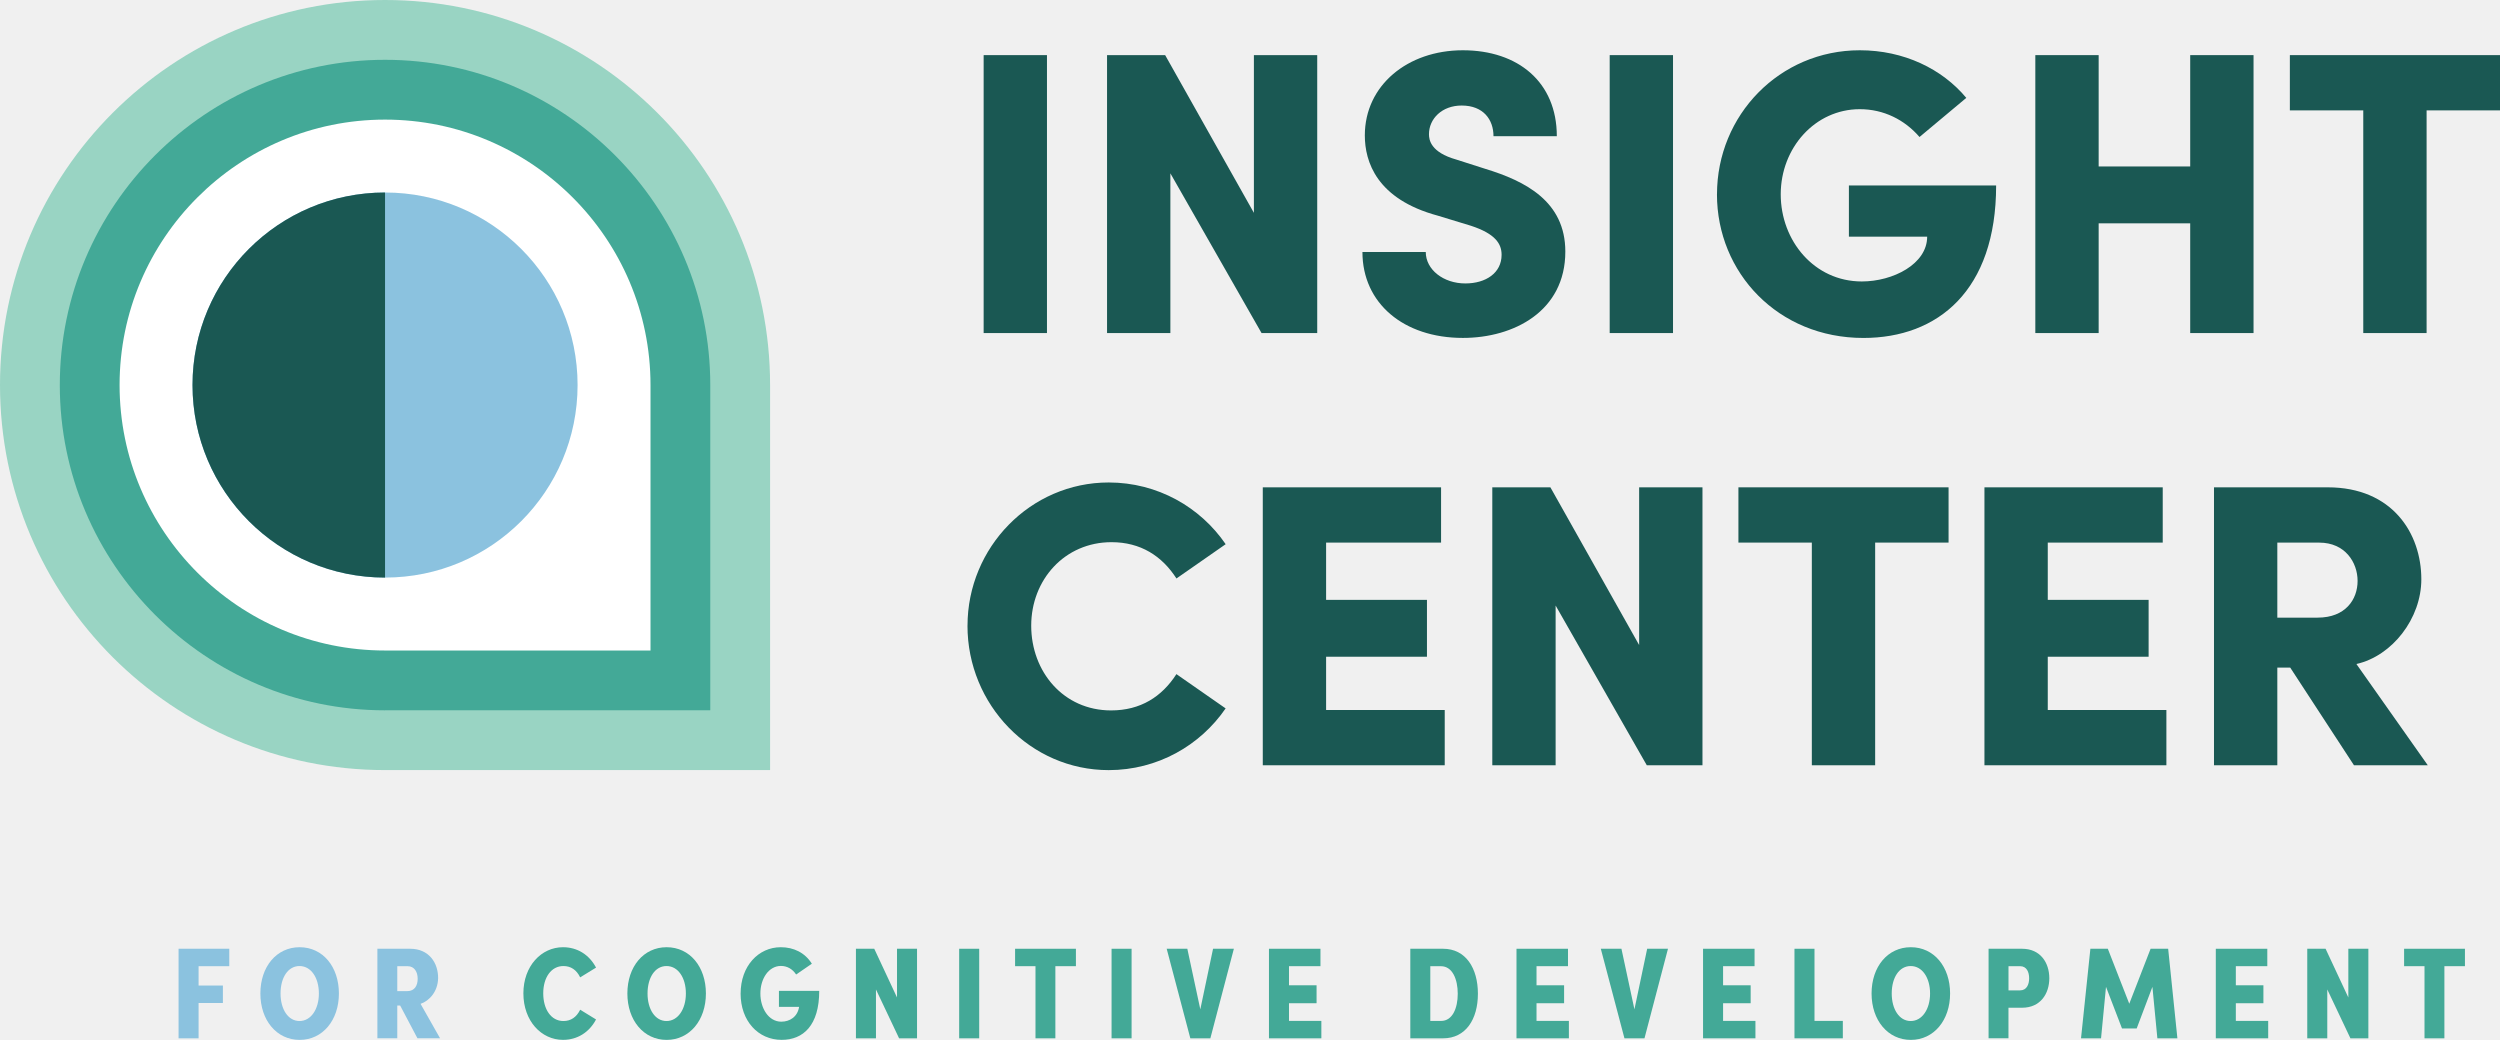
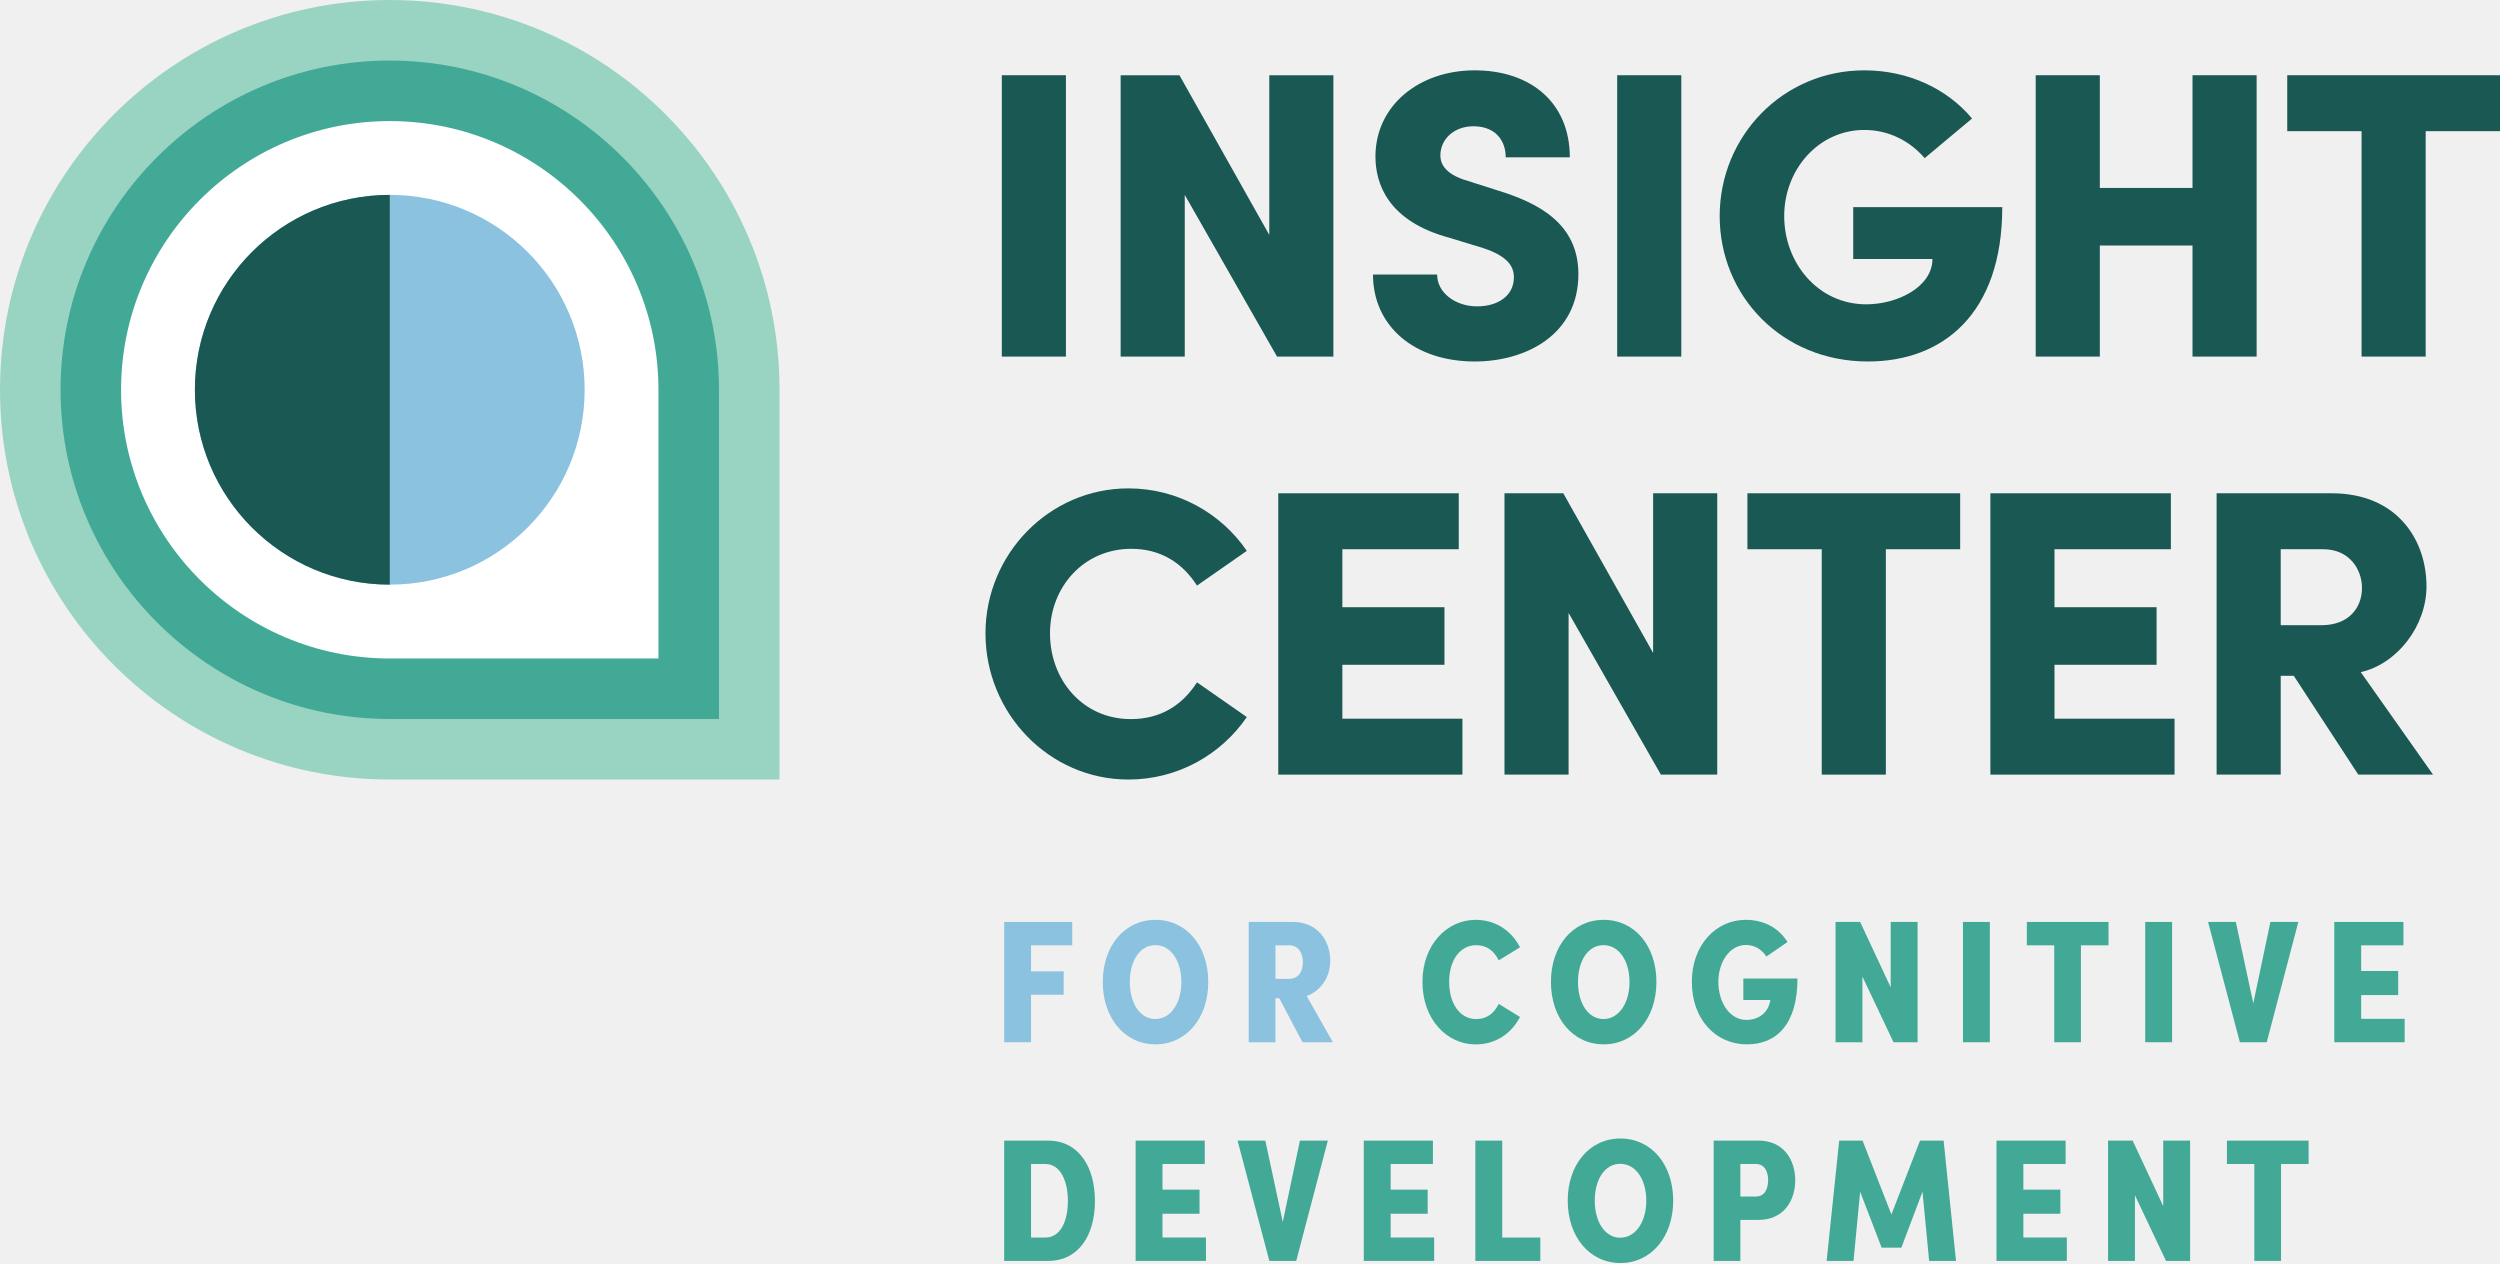
- <svg xmlns="http://www.w3.org/2000/svg" id="Layer_2" data-name="Layer 2" viewBox="0 0 731.54 304.29">
+ <svg xmlns="http://www.w3.org/2000/svg" id="Layer_2" data-name="Layer 2" viewBox="0 0 734.67 371.16">
  <defs>
    <style>
      .cls-1 {
        fill: #43a997;
      }

      .cls-2 {
        fill: #fff;
      }

      .cls-3 {
        fill: #1a5853;
      }

      .cls-4 {
        fill: #8bc2df;
      }

      .cls-5 {
        fill: #99d4c3;
      }
    </style>
  </defs>
  <g id="Layer_1-2" data-name="Layer 1">
    <g>
      <g>
-         <path class="cls-4" d="M52.26,277.62h14.83v5.1h-8.98v5.67h7.11v5.1h-7.11v10.35h-5.86v-26.21Z" />
-         <path class="cls-4" d="M76.19,290.71c0-7.84,4.72-13.54,11.49-13.54s11.49,5.71,11.49,13.54-4.76,13.58-11.49,13.58-11.49-5.74-11.49-13.58ZM93.31,290.71c0-4.6-2.28-8.03-5.67-8.03s-5.55,3.42-5.55,8.03,2.21,8.06,5.55,8.06,5.67-3.46,5.67-8.06Z" />
-         <path class="cls-4" d="M110.43,277.62h9.59c5.48,0,8.22,4.11,8.18,8.63-.08,3.88-2.55,6.62-5.14,7.49l5.71,10.08h-6.62l-5.06-9.59h-.84v9.59h-5.82v-26.21ZM119.18,290.02c2.17,0,3.04-1.67,3.04-3.61s-.91-3.69-2.97-3.69h-3v7.3h2.93Z" />
-         <path class="cls-1" d="M153.15,290.67c0-7.99,5.25-13.5,11.6-13.5,4.11,0,7.65,2.13,9.66,5.97l-4.64,2.85c-1.06-2.17-2.7-3.31-4.91-3.31-3.57,0-5.9,3.35-5.9,7.99s2.28,8.1,5.9,8.1c2.21,0,3.84-1.14,4.91-3.31l4.64,2.85c-2.02,3.84-5.55,5.97-9.66,5.97-6.35,0-11.6-5.52-11.6-13.62Z" />
-         <path class="cls-1" d="M183.58,290.71c0-7.84,4.72-13.54,11.49-13.54s11.49,5.71,11.49,13.54-4.76,13.58-11.49,13.58-11.49-5.74-11.49-13.58ZM200.7,290.71c0-4.6-2.28-8.03-5.67-8.03s-5.55,3.42-5.55,8.03,2.21,8.06,5.55,8.06,5.67-3.46,5.67-8.06Z" />
-         <path class="cls-1" d="M216.72,290.71c0-8.03,5.21-13.54,11.75-13.54,3.77,0,7.08,1.6,9.09,4.83l-4.6,3.16c-1.07-1.64-2.66-2.51-4.45-2.51-3.58,0-6.01,3.73-6.01,8.06s2.4,8.25,6.12,8.25c2.47,0,4.76-1.41,5.21-4.34h-5.9v-4.68h11.79c0,10.12-4.68,14.34-10.99,14.34-6.88,0-12.02-5.52-12.02-13.58Z" />
-         <path class="cls-1" d="M250.46,277.62h5.36l6.66,14.26v-14.26h5.86v26.21h-5.25l-6.77-14.3v14.3h-5.86v-26.21Z" />
-         <path class="cls-1" d="M280.67,277.62h5.86v26.21h-5.86v-26.21Z" />
-         <path class="cls-1" d="M303,282.72h-5.97v-5.1h17.8v5.1h-6.01v21.11h-5.82v-21.11Z" />
-         <path class="cls-1" d="M325.26,277.62h5.86v26.21h-5.86v-26.21Z" />
-         <path class="cls-1" d="M341.38,277.62h6.05l3.8,17.73,3.73-17.73h6.09l-6.88,26.21h-5.86l-6.92-26.21Z" />
-         <path class="cls-1" d="M371.33,277.62h15.06v5.1h-9.21v5.59h8.07v5.25h-8.07v5.17h9.47v5.1h-15.33v-26.21Z" />
-         <path class="cls-1" d="M412.68,277.62h9.59c6.62,0,10.19,5.67,10.19,13.16s-3.57,13.05-10.19,13.05h-9.59v-26.21ZM421.69,298.74c3.31,0,4.87-3.69,4.87-7.95s-1.56-8.06-4.91-8.06h-3.12v16.02h3.16Z" />
-         <path class="cls-1" d="M443.76,277.62h15.06v5.1h-9.21v5.59h8.07v5.25h-8.07v5.17h9.47v5.1h-15.33v-26.21Z" />
-         <path class="cls-1" d="M468.41,277.62h6.05l3.8,17.73,3.73-17.73h6.09l-6.88,26.21h-5.86l-6.92-26.21Z" />
-         <path class="cls-1" d="M498.35,277.62h15.06v5.1h-9.21v5.59h8.07v5.25h-8.07v5.17h9.47v5.1h-15.33v-26.21Z" />
-         <path class="cls-1" d="M525.09,277.62h5.86v21.11h8.29v5.1h-14.15v-26.21Z" />
-         <path class="cls-1" d="M547.65,290.71c0-7.84,4.72-13.54,11.49-13.54s11.49,5.71,11.49,13.54-4.76,13.58-11.49,13.58-11.49-5.74-11.49-13.58ZM564.77,290.71c0-4.6-2.28-8.03-5.67-8.03s-5.55,3.42-5.55,8.03,2.21,8.06,5.55,8.06,5.67-3.46,5.67-8.06Z" />
-         <path class="cls-1" d="M581.89,277.62h9.78c5.44,0,7.99,4.15,7.99,8.63s-2.55,8.63-7.99,8.63h-3.96v8.94h-5.82v-26.21ZM591.1,289.8c1.98,0,2.66-1.79,2.66-3.54s-.68-3.54-2.66-3.54h-3.38v7.08h3.38Z" />
-         <path class="cls-1" d="M611.68,277.62h5.1l6.28,16.09,6.24-16.09h5.14l2.7,26.21h-5.86l-1.45-15.06-4.6,12.17h-4.3l-4.68-12.17-1.45,15.06h-5.86l2.74-26.21Z" />
-         <path class="cls-1" d="M648.39,277.62h15.06v5.1h-9.21v5.59h8.07v5.25h-8.07v5.17h9.47v5.1h-15.33v-26.21Z" />
-         <path class="cls-1" d="M675.14,277.62h5.36l6.66,14.26v-14.26h5.86v26.21h-5.25l-6.77-14.3v14.3h-5.86v-26.21Z" />
-         <path class="cls-1" d="M709.45,282.72h-5.97v-5.1h17.8v5.1h-6.01v21.11h-5.82v-21.11Z" />
+         <path class="cls-4" d="M295.09,270.93h20.01v6.87h-12.11v7.65h9.6v6.87h-9.6v13.96h-7.9v-35.35Z" />
+         <path class="cls-4" d="M324.07,288.58c0-10.57,6.36-18.27,15.5-18.27s15.5,7.7,15.5,18.27-6.41,18.32-15.5,18.32-15.5-7.75-15.5-18.32ZM347.16,288.58c0-6.21-3.08-10.83-7.65-10.83s-7.49,4.62-7.49,10.83,2.98,10.88,7.49,10.88,7.65-4.67,7.65-10.88Z" />
+         <path class="cls-4" d="M366.96,270.93h12.93c7.39,0,11.08,5.54,11.03,11.65-.1,5.23-3.44,8.93-6.93,10.11l7.7,13.6h-8.93l-6.82-12.93h-1.13v12.93h-7.85v-35.35ZM378.76,287.65c2.93,0,4.11-2.26,4.11-4.87s-1.23-4.98-4-4.98h-4.05v9.85h3.95Z" />
+         <path class="cls-1" d="M418.01,288.53c0-10.78,7.08-18.22,15.65-18.22,5.54,0,10.31,2.87,13.03,8.06l-6.26,3.85c-1.44-2.93-3.64-4.46-6.62-4.46-4.82,0-7.95,4.51-7.95,10.78s3.08,10.93,7.95,10.93c2.98,0,5.18-1.54,6.62-4.46l6.26,3.85c-2.72,5.18-7.49,8.06-13.03,8.06-8.57,0-15.65-7.44-15.65-18.37Z" />
+         <path class="cls-1" d="M455.77,288.58c0-10.57,6.36-18.27,15.5-18.27s15.5,7.7,15.5,18.27-6.41,18.32-15.5,18.32-15.5-7.75-15.5-18.32ZM478.86,288.58c0-6.21-3.08-10.83-7.65-10.83s-7.49,4.62-7.49,10.83,2.98,10.88,7.49,10.88,7.65-4.67,7.65-10.88Z" />
+         <path class="cls-1" d="M497.17,288.58c0-10.83,7.03-18.27,15.86-18.27,5.08,0,9.54,2.16,12.26,6.52l-6.21,4.26c-1.44-2.21-3.59-3.39-6-3.39-4.82,0-8.11,5.03-8.11,10.88s3.23,11.14,8.26,11.14c3.34,0,6.41-1.9,7.03-5.85h-7.95v-6.31h15.91c0,13.65-6.31,19.34-14.83,19.34-9.29,0-16.21-7.44-16.21-18.32Z" />
+         <path class="cls-1" d="M539.4,270.93h7.24l8.98,19.24v-19.24h7.9v35.35h-7.08l-9.13-19.29v19.29h-7.9v-35.35Z" />
+         <path class="cls-1" d="M576.85,270.93h7.9v35.35h-7.9v-35.35Z" />
+         <path class="cls-1" d="M603.68,277.8h-8.06v-6.87h24.01v6.87h-8.11v28.48h-7.85v-28.48Z" />
+         <path class="cls-1" d="M630.41,270.93h7.9v35.35h-7.9v-35.35Z" />
+         <path class="cls-1" d="M648.88,270.93h8.16l5.13,23.91,5.03-23.91h8.21l-9.29,35.35h-7.9l-9.34-35.35Z" />
+         <path class="cls-1" d="M685.97,270.93h20.32v6.87h-12.42v7.54h10.88v7.08h-10.88v6.98h12.78v6.88h-20.68v-35.35Z" />
+         <path class="cls-1" d="M295.09,335.19h12.93c8.93,0,13.75,7.65,13.75,17.75s-4.82,17.6-13.75,17.6h-12.93v-35.35ZM307.25,363.67c4.46,0,6.57-4.98,6.57-10.72s-2.1-10.88-6.62-10.88h-4.21v21.6h4.26Z" />
+         <path class="cls-1" d="M333.72,335.19h20.32v6.87h-12.42v7.54h10.88v7.08h-10.88v6.98h12.78v6.88h-20.68v-35.35Z" />
+         <path class="cls-1" d="M363.68,335.19h8.16l5.13,23.91,5.03-23.91h8.21l-9.29,35.35h-7.9l-9.34-35.35Z" />
+         <path class="cls-1" d="M400.77,335.19h20.32v6.87h-12.42v7.54h10.88v7.08h-10.88v6.98h12.78v6.88h-20.68v-35.35Z" />
+         <path class="cls-1" d="M433.56,335.19h7.9v28.48h11.19v6.88h-19.09v-35.35Z" />
+         <path class="cls-1" d="M460.7,352.84c0-10.57,6.36-18.27,15.5-18.27s15.5,7.7,15.5,18.27-6.41,18.32-15.5,18.32-15.5-7.75-15.5-18.32ZM483.79,352.84c0-6.21-3.08-10.83-7.65-10.83s-7.49,4.62-7.49,10.83,2.98,10.88,7.49,10.88,7.65-4.67,7.65-10.88Z" />
+         <path class="cls-1" d="M503.59,335.19h13.19c7.34,0,10.78,5.59,10.78,11.65s-3.44,11.65-10.78,11.65h-5.34v12.06h-7.85v-35.35ZM516.01,351.61c2.67,0,3.59-2.41,3.59-4.77s-.92-4.77-3.59-4.77h-4.57v9.55h4.57Z" />
+         <path class="cls-1" d="M540.48,335.19h6.87l8.47,21.7,8.42-21.7h6.93l3.64,35.35h-7.9l-1.95-20.32-6.21,16.42h-5.8l-6.31-16.42-1.95,20.32h-7.9l3.69-35.35Z" />
+         <path class="cls-1" d="M586.7,335.19h20.32v6.87h-12.42v7.54h10.88v7.08h-10.88v6.98h12.78v6.88h-20.68v-35.35Z" />
+         <path class="cls-1" d="M619.48,335.19h7.24l8.98,19.24v-19.24h7.9v35.35h-7.08l-9.13-19.29v19.29h-7.9v-35.35Z" />
+         <path class="cls-1" d="M662.48,342.06h-8.06v-6.87h24.01v6.87h-8.11v28.48h-7.85v-28.48Z" />
      </g>
      <g>
-         <path class="cls-5" d="M112.67,0C50.45,0,0,50.45,0,112.67s50.45,112.67,112.67,112.67h112.67v-112.67C225.35,50.45,174.9,0,112.67,0Z" />
-         <path class="cls-1" d="M112.67,207.85c-52.48,0-95.17-42.7-95.17-95.17S60.19,17.5,112.67,17.5s95.17,42.7,95.17,95.17v95.17h-95.17Z" />
-         <path class="cls-2" d="M112.67,190.35c-42.83,0-77.68-34.85-77.68-77.68S69.84,35,112.67,35s77.68,34.85,77.68,77.68v77.68h-77.68Z" />
-         <circle class="cls-4" cx="112.67" cy="112.67" r="56.34" />
-         <path class="cls-3" d="M112.67,169.01c-31.11,0-56.34-25.22-56.34-56.34s25.22-56.34,56.34-56.34v112.67Z" />
+         <path class="cls-5" d="M114.54,0C51.28,0,0,51.28,0,114.54s51.28,114.54,114.54,114.54h114.54v-114.54C229.08,51.28,177.8,0,114.54,0Z" />
+         <path class="cls-1" d="M114.54,211.29c-53.35,0-96.75-43.4-96.75-96.75S61.19,17.79,114.54,17.79s96.75,43.4,96.75,96.75v96.75h-96.75Z" />
+         <path class="cls-2" d="M114.54,193.51c-43.54,0-78.96-35.42-78.96-78.96S71,35.58,114.54,35.58s78.96,35.42,78.96,78.96v78.96h-78.96Z" />
+         <circle class="cls-4" cx="114.54" cy="114.54" r="57.27" />
+         <path class="cls-3" d="M114.54,171.81c-31.63,0-57.27-25.64-57.27-57.27s25.64-57.27,57.27-57.27v114.54Z" />
      </g>
      <g>
-         <path class="cls-3" d="M287.83,97.46V16.13h18.53v81.33h-18.53Z" />
-         <path class="cls-3" d="M366.91,16.13h18.53v81.33h-16.29l-26.68-46.74v46.74h-18.53V16.13h17l25.97,46.15V16.13Z" />
-         <path class="cls-3" d="M398.67,73.73h18.53c0,5.19,5.19,9.21,11.57,9.21,6.02,0,10.62-3.07,10.62-8.38,0-3.19-1.77-6.14-8.97-8.5l-9.68-2.95c-17.94-4.84-21.37-15.82-21.37-23.49,0-14.64,12.51-24.91,28.68-24.91s27.5,9.32,27.5,25.14h-18.53c0-4.84-2.95-8.97-9.32-8.97-5.78,0-9.56,3.9-9.56,8.38,0,1.65.47,5.31,8.03,7.44l8.5,2.72c11.57,3.54,23.37,9.44,23.37,24.2,0,17.47-15.11,25.26-29.98,25.26-17.35,0-29.39-10.15-29.39-25.14Z" />
-         <path class="cls-3" d="M471.02,97.46V16.13h18.53v81.33h-18.53Z" />
-         <path class="cls-3" d="M502.42,56.85c0-23.14,18.3-42.14,41.79-42.14,12.87,0,24.08,5.43,31.16,13.93l-13.69,11.45c-4.37-5.07-10.51-8.14-17.47-8.14-13.1,0-23.14,11.33-23.14,24.91s9.8,25.5,23.73,25.5c9.09,0,19.12-5.08,19.12-13.1h-22.9v-14.99h43.08c0,30.81-17.12,44.62-38.84,44.62-25.02,0-42.85-19.12-42.85-42.02Z" />
-         <path class="cls-3" d="M640.89,16.13h18.53v81.33h-18.53v-32.11h-26.79v32.11h-18.53V16.13h18.53v32.58h26.79V16.13Z" />
-         <path class="cls-3" d="M731.54,16.13v16.17h-21.48v65.16h-18.53V32.3h-21.48v-16.17h61.5Z" />
-         <path class="cls-3" d="M283.11,183.09c0-22.9,18.41-41.91,41.31-41.91,14.28,0,26.8,7.2,34.23,18.06l-14.4,10.03c-4.25-6.61-10.51-10.62-19.01-10.62-13.69,0-23.49,10.98-23.49,24.44s9.44,24.79,23.37,24.79c8.62,0,14.87-4.01,19.12-10.62l14.4,10.03c-7.44,10.86-19.95,18.06-34.23,18.06-22.9,0-41.31-19.12-41.31-42.26Z" />
-         <path class="cls-3" d="M388.05,207.76h34.7v16.17h-53.24v-81.33h52.17v16.17h-33.64v16.76h29.51v16.64h-29.51v15.58Z" />
-         <path class="cls-3" d="M479.64,142.6h18.53v81.33h-16.29l-26.68-46.74v46.74h-18.53v-81.33h17l25.97,46.15v-46.15Z" />
-         <path class="cls-3" d="M570.18,142.6v16.17h-21.48v65.16h-18.53v-65.16h-21.48v-16.17h61.5Z" />
-         <path class="cls-3" d="M599.22,207.76h34.7v16.17h-53.24v-81.33h52.17v16.17h-33.64v16.76h29.51v16.64h-29.51v15.58Z" />
-         <path class="cls-3" d="M688.81,223.93l-18.65-28.57h-3.78v28.57h-18.53v-81.33h33.29c18.89,0,27.38,13.46,27.38,26.91,0,11.45-8.5,22.43-19,24.79l20.89,29.63h-21.6ZM666.38,158.77v21.96h11.8c8.14,0,11.69-5.31,11.69-10.74s-3.66-11.21-11.21-11.21h-12.28Z" />
+         <path class="cls-3" d="M294.4,104.79V22.11h18.84v82.68h-18.84Z" />
+         <path class="cls-3" d="M373,22.11h18.84v82.68h-16.56l-27.12-47.52v47.52h-18.84V22.11h17.28l26.4,46.92V22.11Z" />
+         <path class="cls-3" d="M403.48,80.67h18.84c0,5.28,5.28,9.36,11.76,9.36,6.12,0,10.8-3.12,10.8-8.52,0-3.24-1.8-6.24-9.12-8.64l-9.84-3c-18.24-4.92-21.72-16.08-21.72-23.88,0-14.88,12.72-25.32,29.16-25.32s27.96,9.48,27.96,25.56h-18.84c0-4.92-3-9.12-9.48-9.12-5.88,0-9.72,3.96-9.72,8.52,0,1.68.48,5.4,8.16,7.56l8.64,2.76c11.76,3.6,23.76,9.6,23.76,24.6,0,17.76-15.36,25.68-30.48,25.68-17.64,0-29.88-10.32-29.88-25.56Z" />
+         <path class="cls-3" d="M475.24,104.79V22.11h18.84v82.68h-18.84Z" />
+         <path class="cls-3" d="M505.36,63.51c0-23.52,18.6-42.84,42.48-42.84,13.08,0,24.48,5.52,31.68,14.16l-13.92,11.64c-4.44-5.16-10.68-8.28-17.76-8.28-13.32,0-23.52,11.52-23.52,25.32s9.96,25.92,24.12,25.92c9.24,0,19.44-5.16,19.44-13.32h-23.28v-15.24h43.8c0,31.32-17.4,45.36-39.48,45.36-25.44,0-43.56-19.44-43.56-42.72Z" />
+         <path class="cls-3" d="M644.31,22.11h18.84v82.68h-18.84v-32.64h-27.24v32.64h-18.84V22.11h18.84v33.12h27.24V22.11Z" />
+         <path class="cls-3" d="M734.67,22.11v16.44h-21.84v66.24h-18.84V38.55h-21.84v-16.44h62.52Z" />
+         <path class="cls-3" d="M289.6,186.12c0-23.28,18.72-42.6,42-42.6,14.52,0,27.24,7.32,34.8,18.36l-14.64,10.2c-4.32-6.72-10.68-10.8-19.32-10.8-13.92,0-23.88,11.16-23.88,24.84s9.6,25.2,23.76,25.2c8.76,0,15.12-4.08,19.44-10.8l14.64,10.2c-7.56,11.04-20.28,18.36-34.8,18.36-23.28,0-42-19.44-42-42.96Z" />
+         <path class="cls-3" d="M394.48,211.2h35.28v16.44h-54.12v-82.68h53.04v16.44h-34.2v17.04h30v16.92h-30v15.84Z" />
+         <path class="cls-3" d="M485.8,144.96h18.84v82.68h-16.56l-27.12-47.52v47.52h-18.84v-82.68h17.28l26.4,46.92v-46.92Z" />
+         <path class="cls-3" d="M576.03,144.96v16.44h-21.84v66.24h-18.84v-66.24h-21.84v-16.44h62.52Z" />
+         <path class="cls-3" d="M603.75,211.2h35.28v16.44h-54.12v-82.68h53.04v16.44h-34.2v17.04h30v16.92h-30v15.84Z" />
+         <path class="cls-3" d="M693.03,227.64l-18.96-29.04h-3.84v29.04h-18.84v-82.68h33.84c19.2,0,27.84,13.68,27.84,27.36,0,11.64-8.64,22.8-19.32,25.2l21.24,30.12h-21.96ZM670.23,161.4v22.32h12c8.28,0,11.88-5.4,11.88-10.92s-3.72-11.4-11.4-11.4h-12.48Z" />
      </g>
    </g>
  </g>
</svg>
